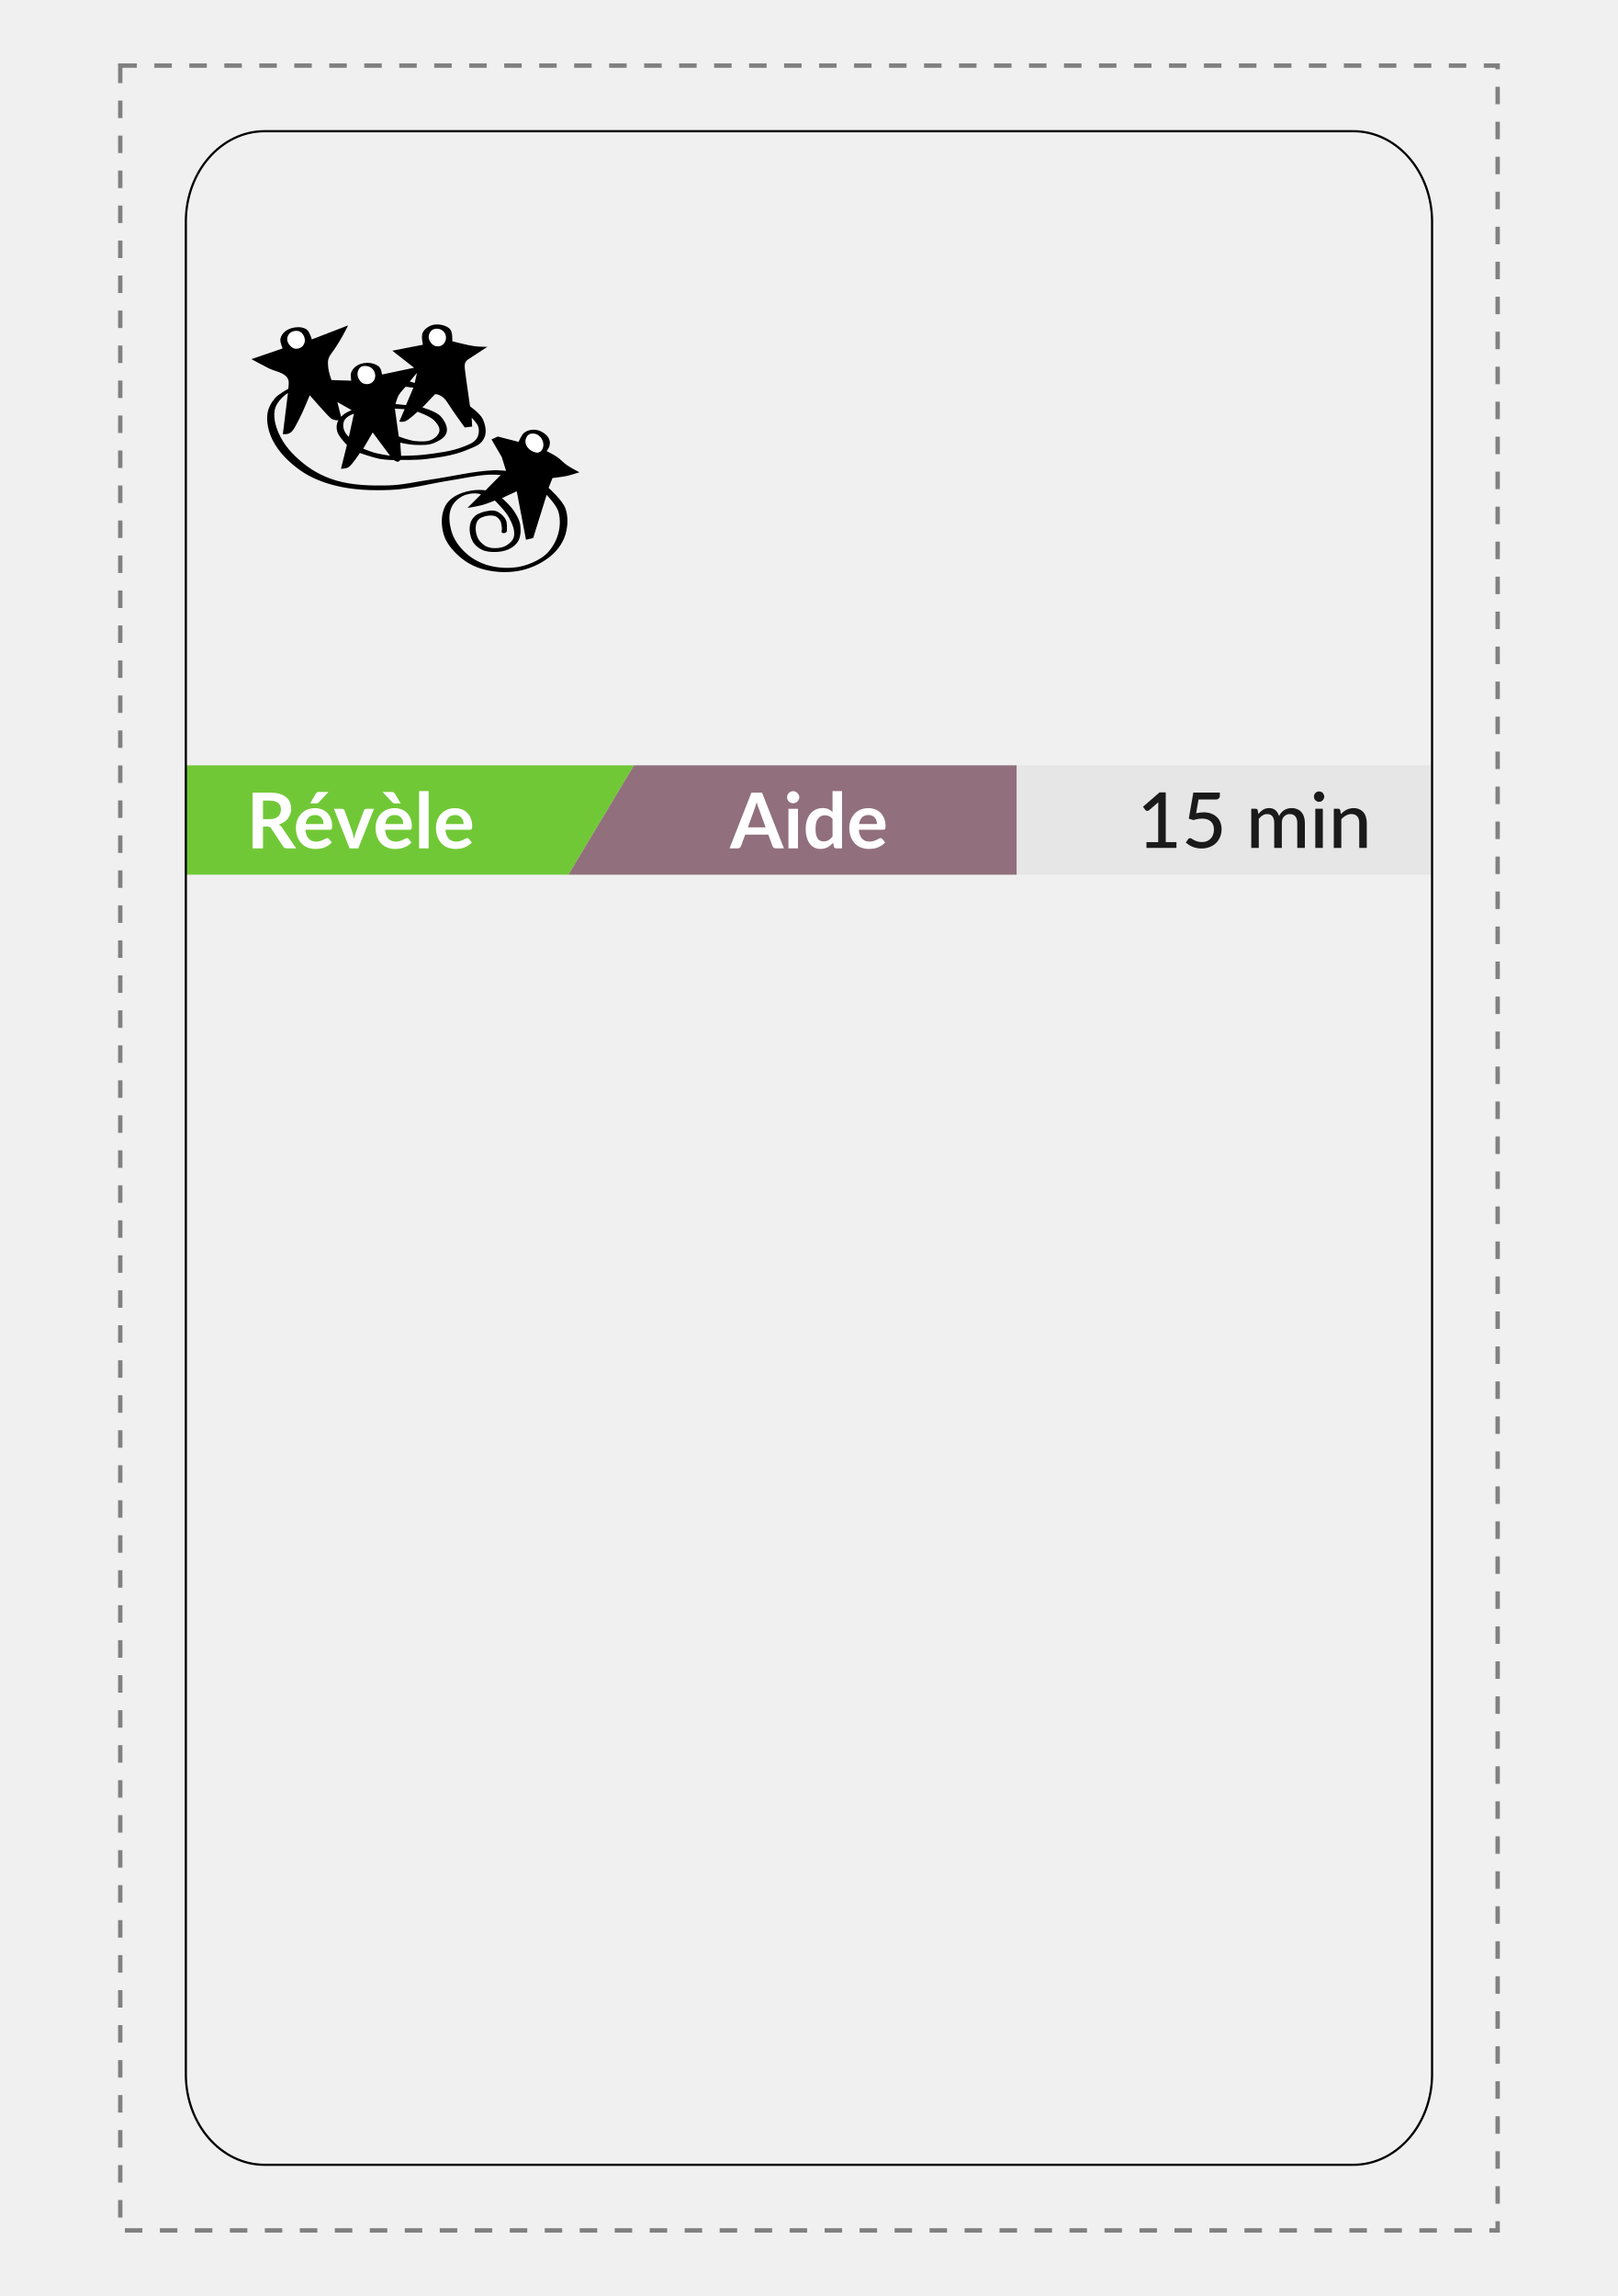
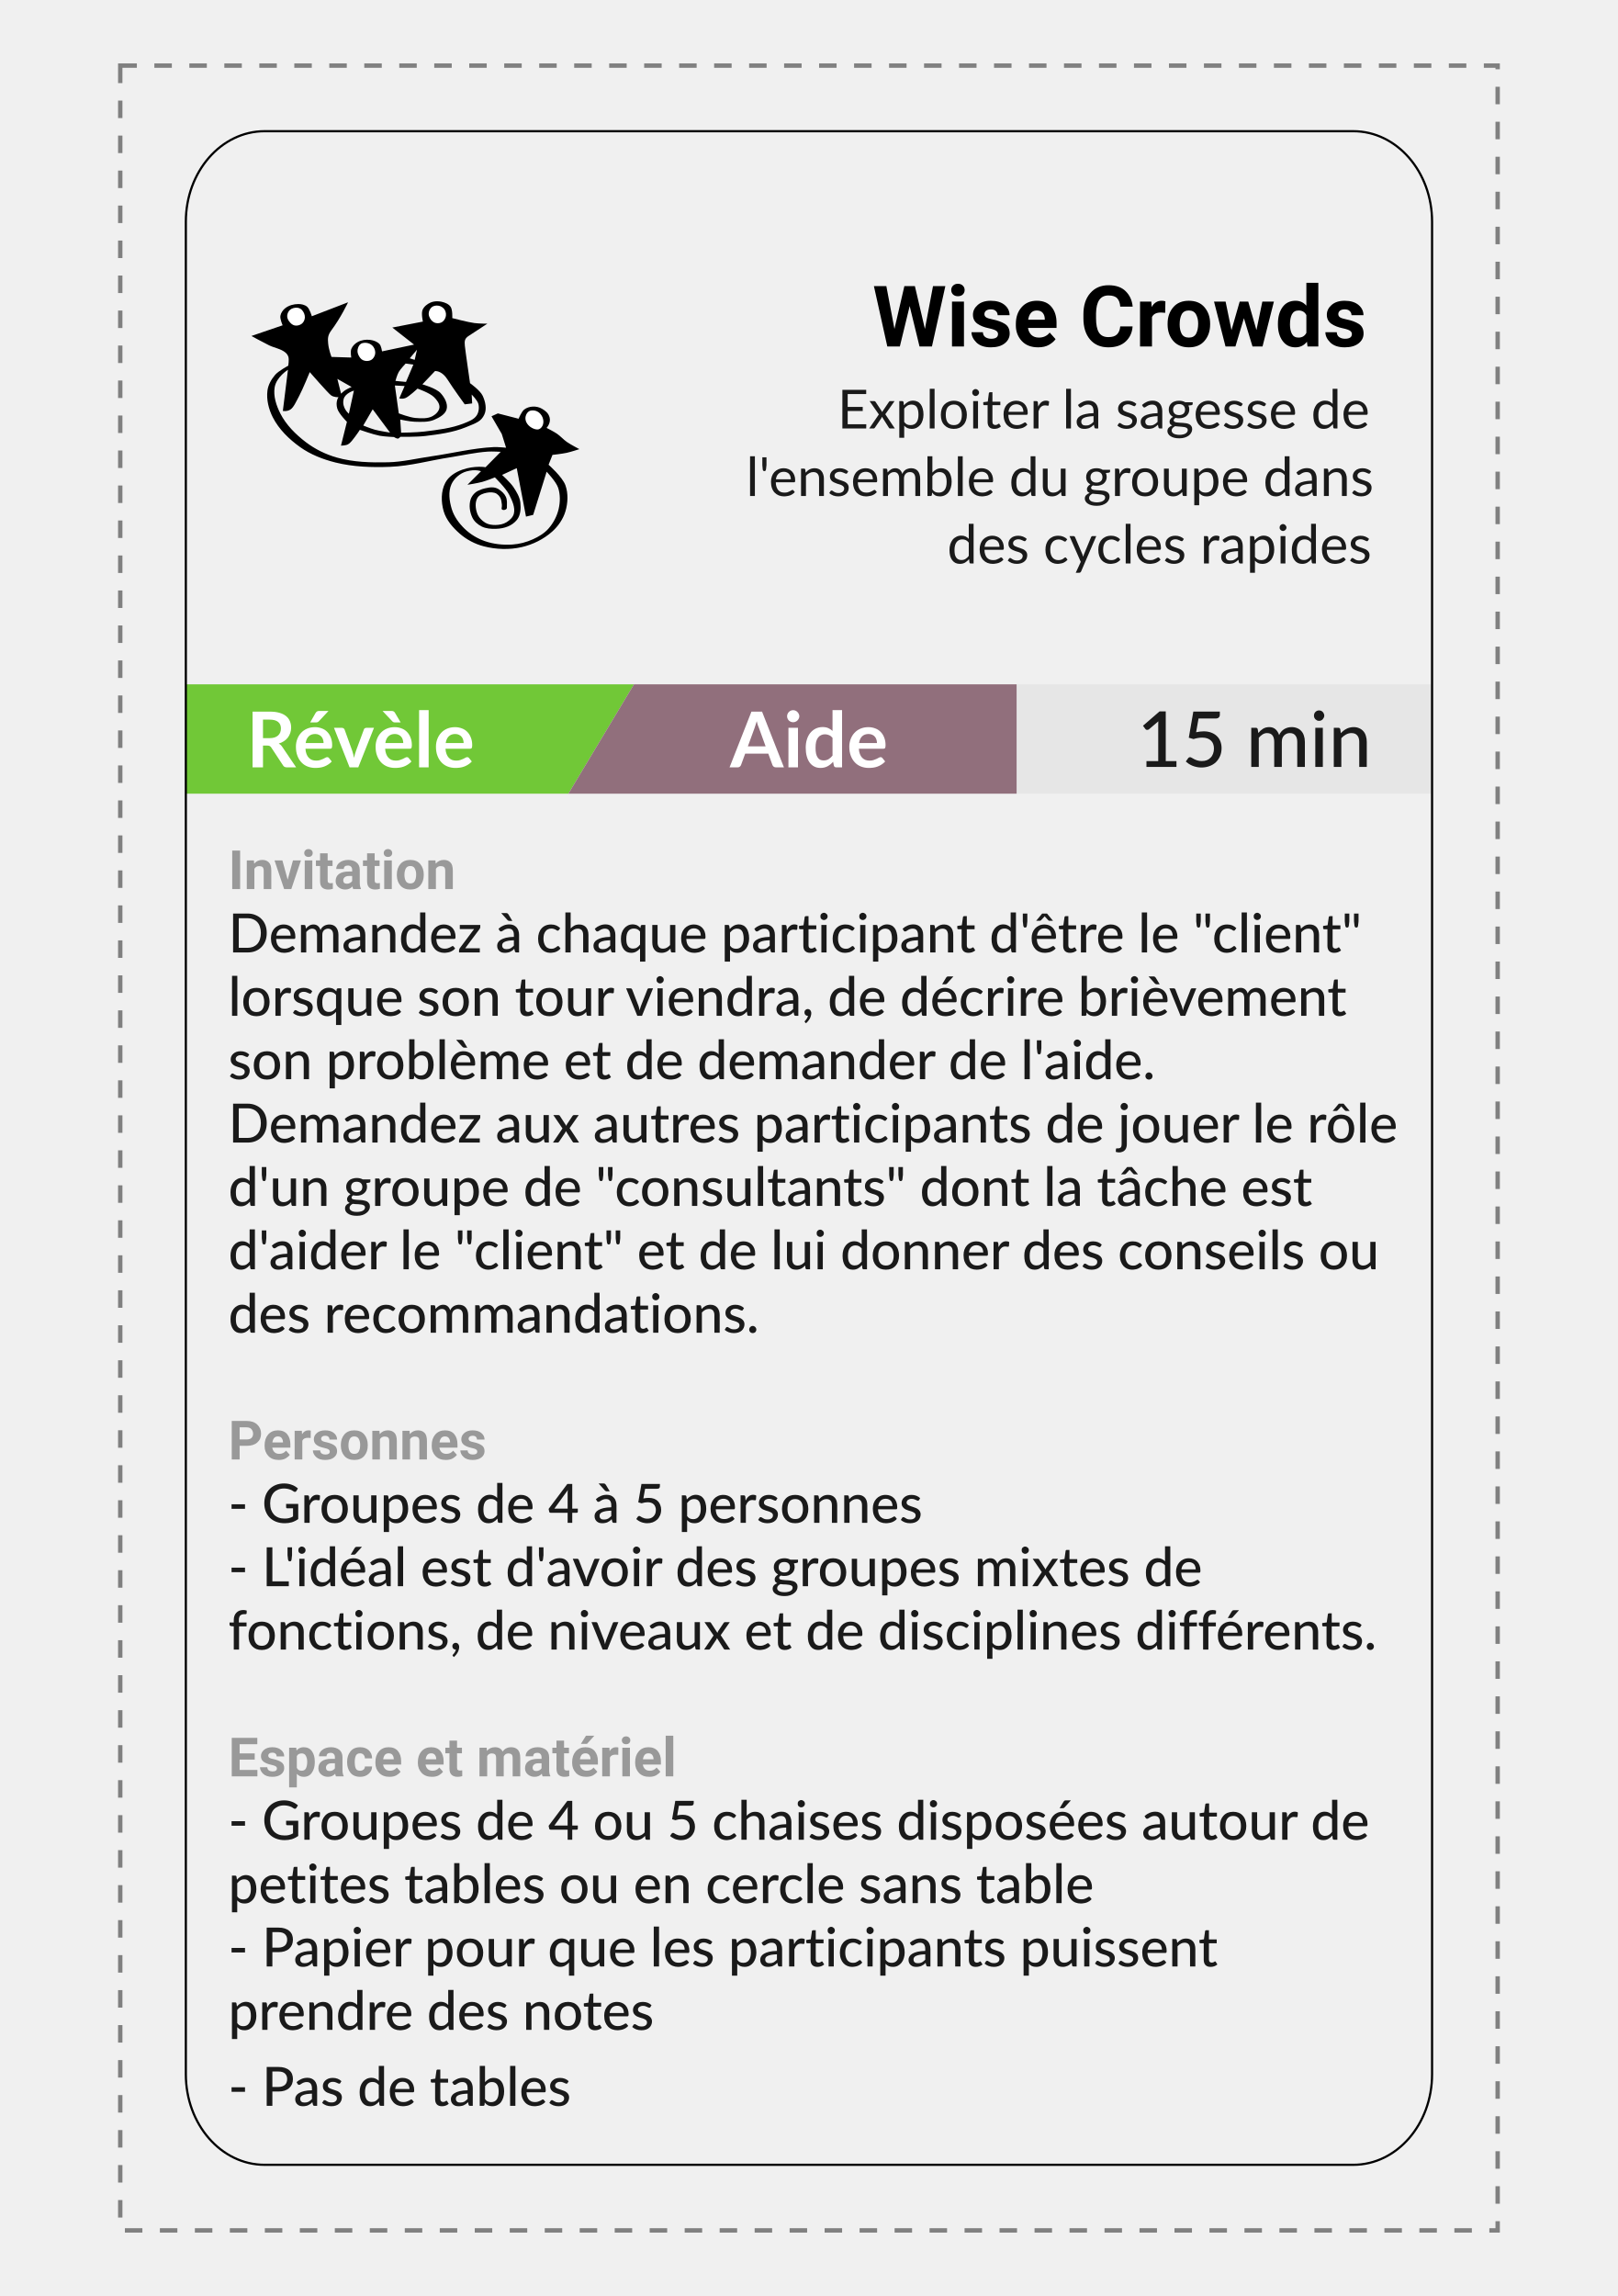
- <svg xmlns="http://www.w3.org/2000/svg" xmlns:xlink="http://www.w3.org/1999/xlink" width="74mm" height="105mm" viewBox="0 0 262.205 372.047" id="svg2" version="1.1" enable-background="new">
+ <svg xmlns="http://www.w3.org/2000/svg" width="74mm" height="105mm" viewBox="0 0 262.205 372.047" id="svg2" version="1.1" enable-background="new">
  <defs id="defs4" />
  <g id="layer1" transform="translate(0,-680.315)" style="display:inline">
-     <path style="fill:none;fill-rule:evenodd;stroke:#808080;stroke-width:0.709;stroke-linecap:butt;stroke-linejoin:miter;stroke-miterlimit:4;stroke-dasharray:2.835, 2.835;stroke-dashoffset:0;stroke-opacity:1" d="m 19.488,690.945 0,350.787 223.228,0 0,-350.787 z" id="path3350" transform="translate(4.3385302e-7,8.6660179e-6)" />
+     <path style="fill:none;fill-rule:evenodd;stroke:#808080;stroke-width:0.709;stroke-linecap:butt;stroke-linejoin:miter;stroke-miterlimit:4;stroke-dasharray:2.835, 2.835;stroke-dashoffset:0;stroke-opacity:1" d="M 19.488,690.945 V 1041.732 H 242.717 V 690.945 Z" id="path3350" transform="translate(4.3385302e-7)" />
  </g>
  <g id="layer6" style="display:inline">
-     <path style="fill:none;fill-rule:evenodd;stroke:none;stroke-width:1px;stroke-linecap:butt;stroke-linejoin:miter;stroke-opacity:1" d="m 40.748,31.89 0,81.496 53.15,0 0,-81.496 -53.15,0" id="path4275" />
-     <g transform="matrix(0.7115533,0,0,0.7115534,-27.6442,-75.19477)" style="display:inline" id="layer22">
+     <path style="fill:none;fill-rule:evenodd;stroke:none;stroke-width:1px;stroke-linecap:butt;stroke-linejoin:miter;stroke-opacity:1" d="M 40.748,31.89 V 113.386 H 93.898 V 31.89 H 40.748" id="path4275" />
+     <g transform="matrix(0.7115533,0,0,0.7115534,-27.6442,-78.94477)" style="display:inline" id="layer22">
      <g id="g4745">
        <path id="path4705" transform="matrix(0.2645833,0,0,0.2645833,96.1168,179.5567)" d="m 160.119,0.002 c -2.044,-0.027 -4.098,0.309 -5.93,1.098 -2.855,1.229 -5.663,3.44 -6.873,6.303 -1.31,3.098 0.291,10.084 0.291,10.084 l -26.34,5.127 18.74,14.672 -27.578,5.834 c 0,0 -0.645,-4.59 -2.113,-6.209 -2.001,-2.207 -5.185,-3.312 -8.141,-3.689 -3.569,-0.456 -7.473,0.125 -10.637,1.84 -2.395,1.299 -4.554,3.459 -5.561,5.99 -0.908,2.284 -0.064,7.373 -0.064,7.373 l -16.971,-0.531 c 0,0 -2.431,-5.995 -2.918,-11.844 C 65.711,32.271 65.585,29.32 68.678,25.176 77.175,13.79 83.174,0.869 83.174,0.869 L 51.973,12.891 c 0,0 -1.733,-6.245 -4.066,-8.221 -2.02,-1.71 -4.955,-2.309 -7.602,-2.297 -3.858,0.019 -7.978,1.112 -11.049,3.447 -2.121,1.613 -3.882,4.091 -4.33,6.717 -0.469,2.747 1.943,8.133 1.943,8.133 L 0,29.861 c 0,0 10.046,5.538 15.203,8.043 4.639,2.253 10.199,2.952 14.143,6.275 1.137,0.958 2.054,2.286 2.475,3.713 0.711,2.414 -0.115,7.549 -0.115,7.549 0,0 -8.349,4.427 -11.346,7.938 -3.25,3.807 -5.933,8.539 -6.57,13.504 -0.995,7.748 1.059,16.017 4.596,22.982 5.249,10.338 14.075,18.898 23.512,25.633 9,6.423 19.677,10.578 30.404,13.258 15.311,3.826 31.43,4.335 47.199,3.713 17.289,-0.682 34.168,-5.483 51.266,-8.133 10.895,-1.689 21.705,-4.209 32.705,-4.949 3.704,-0.249 11.137,0.176 11.137,0.176 l -13.082,13.26 c 0,0 -9.359,-1.639 -19.977,2.121 -6.233,2.208 -11.788,5.851 -14.672,11.312 -3.804,7.202 -3.684,16.574 -1.414,24.396 2.224,7.664 7.945,14.207 13.965,19.445 5.826,5.069 13.029,8.851 20.506,10.783 10.557,2.728 22.076,3.14 32.705,0.707 9.608,-2.199 19.008,-6.848 26.34,-13.436 5.13,-4.61 9.345,-10.714 11.312,-17.324 2.135,-7.173 2.52,-15.405 0,-22.451 -2.566,-7.175 -14.496,-17.676 -14.496,-17.676 l 3.359,-8.486 c 0,0 8.182,-0.898 12.197,-1.768 3.718,-0.805 10.961,-3.182 10.961,-3.182 0,0 -7.381,-3.821 -10.783,-6.188 -3.022,-2.103 -5.451,-4.986 -8.486,-7.07 -2.827,-1.942 -8.984,-5.014 -8.984,-5.014 0,0 3.944,-4.152 2.609,-9.035 -1.045,-3.824 -3.642,-5.682 -6.43,-7.375 -2.349,-1.427 -5.268,-2.074 -8.014,-1.941 -2.635,0.128 -5.426,0.94 -7.477,2.6 -2.381,1.927 -4.762,7.859 -4.762,7.859 l -17.855,-4.596 -5.479,2.475 8.838,15.203 3.713,11.844 c 0,0 -7.072,-0.701 -10.607,-0.529 -18.087,0.878 -35.813,5.396 -53.74,7.955 -12.424,1.773 -24.752,4.846 -37.299,5.125 -14.731,0.328 -29.843,-0.041 -44.018,-4.064 -9.557,-2.713 -18.795,-7.234 -26.693,-13.26 -8.727,-6.657 -16.935,-14.791 -21.92,-24.57 -3.507,-6.879 -6.198,-15.017 -4.93,-22.633 1.486,-8.919 11.451,-15.105 11.451,-15.105 l -4.4,35.439 c 0,0 3.677,0.694 6.541,-1.238 2.864,-1.933 4.732,-6.515 7.602,-11.844 2.87,-5.328 9.016,-20.328 9.016,-20.328 0,0 15.625,17.927 18.215,19.879 2.59,1.952 6.533,1.688 6.533,1.688 0,0 -2.837,3.728 -1.029,9.865 1.293,4.391 8.277,11.348 8.277,11.348 l -5.127,20.506 c 0,0 4.102,-0.091 5.844,-1.029 2.693,-1.452 4.371,-4.302 6.301,-6.676 1.515,-1.862 4.119,-5.906 4.119,-5.906 0,0 11.174,3.946 16.971,5.062 4.067,0.783 12.375,1.125 12.375,1.125 0,0 2.368,1.503 3.402,1.369 1.034,-0.134 2.076,-1.547 2.076,-1.547 0,0 14.31,0.162 21.391,-0.707 11.798,-1.448 23.852,-3.01 34.867,-7.477 9.508,-3.856 13.27,-5.067 16.045,-10.908 2.335,-4.915 0.891,-11.335 -1.414,-16.264 -2.164,-4.627 -10.867,-10.805 -10.867,-10.805 0,0 -4.117,-28.362 -4.48,-32.26 -0.363,-3.898 -0.209,-6.168 3.162,-8.336 3.371,-2.168 16.25,-10.648 16.25,-10.648 0,0 -6.02,0.106 -11.117,-0.5 -5.097,-0.606 -19.111,-4.271 -19.111,-4.271 0,0 0.412,-7.074 -1.467,-9.785 -1.669,-2.409 -4.823,-3.639 -7.684,-4.273 -1.168,-0.259 -2.391,-0.406 -3.617,-0.422 z m -17.594,41.658 -1.988,8.752 -4.242,-1.326 z m -9.801,11.951 6.688,0.875 -6.375,14.938 -9.062,-0.875 c 0,0 1.376,-5.196 2.879,-7.768 1.503,-2.572 5.871,-7.17 5.871,-7.17 z m 25.568,6.426 c 1.172,-0.009 6.128,0.381 10.432,7.199 4.918,7.792 14.887,21.451 14.887,21.451 l 6.398,-0.768 -0.41,-7.621 c 0,0 5.042,4.93 5.812,8.188 0.757,3.2 0.312,7.006 -1.5,9.75 -2.393,3.623 -7.03,5.266 -11.062,6.875 -10.728,4.281 -22.479,5.542 -33.938,7 -6.642,0.845 -20.062,1 -20.062,1 l -0.75,-11.312 c 0,0 8.204,1.769 12.375,1.875 5.651,0.143 11.675,0.53 16.875,-1.688 4.309,-1.838 9.518,-4.589 10.688,-9.125 1.228,-4.762 -1.87,-10.182 -5.188,-13.812 -3.916,-4.285 -15.688,-7.562 -15.688,-7.562 l 10.875,-11.438 c 0,0 0.088,-0.01 0.256,-0.012 z m -84.313,6.77 12.287,6.984 c 0,0 -2.583,0.93 -5.537,2.75 -1.195,0.736 -3.582,2.965 -3.582,2.965 z m 49.494,5.68 8.41,0.451 -4.598,10.611 c 0,0 2.361,0.819 5.25,-0.25 2.889,-1.069 10.438,-8.125 10.438,-8.125 0,0 10.412,3.564 14.188,7.312 2.387,2.37 4.997,5.588 4.688,8.938 -0.288,3.117 -3.075,5.858 -5.812,7.375 -4.363,2.418 -9.903,2.023 -14.875,1.625 -4.932,-0.395 -14.312,-3.938 -14.312,-3.938 z m -35.264,4.396 -4.33,19.889 c 0,0 -6.35,-5.028 -4.518,-12.506 1.296,-5.288 8.848,-7.383 8.848,-7.383 z m 16.176,16.088 14.938,20.064 c 0,0 -9.144,-1.423 -12.992,-2.475 -3.848,-1.051 -10.076,-3.625 -10.076,-3.625 z m 124.008,50.646 7.955,41.719 6.188,-1.502 11.58,-37.123 c 0,0 8.1,8.424 9.898,13.789 1.939,5.784 1.82,12.352 0.441,18.295 -1.442,6.213 -4.603,12.202 -8.838,16.971 -3.576,4.027 -8.438,6.887 -13.346,9.104 -5.542,2.503 -11.609,4.123 -17.678,4.508 -7.911,0.502 -16.116,-0.304 -23.6,-2.916 -6.455,-2.253 -12.599,-5.93 -17.502,-10.695 -4.841,-4.704 -9.088,-10.512 -11.049,-16.971 -2.063,-6.795 -3.194,-14.832 -0.266,-21.301 2.336,-5.159 7.458,-9.506 12.906,-11.049 7.715,-2.185 12.551,-0.178 12.551,-0.178 l -11.668,11.668 c 0,0 8.56,-1.331 12.729,-2.475 3.712,-1.018 10.871,-3.889 10.871,-3.889 0,0 9.465,9.226 12.375,15.025 2.49,4.963 5.263,10.774 3.977,16.176 -0.755,3.171 -3.588,5.714 -6.363,7.424 -2.799,1.725 -6.289,2.33 -9.576,2.367 -2.948,0.034 -6.1,-0.416 -8.633,-1.926 -3.064,-1.826 -5.804,-4.723 -7.016,-8.078 -1.527,-4.23 -2.046,-9.651 0.299,-13.488 1.56,-2.554 4.959,-3.693 7.895,-4.273 2.839,-0.562 6.437,-0.586 8.635,0.914 2.31,1.577 3.549,3.791 3.922,5.846 0.438,2.415 0.784,4.182 0.299,6.572 -0.465,2.293 4.509,1.837 4.529,-0.396 0.03,-3.279 0.414,-6.564 -0.889,-9.445 -1.216,-2.69 -3.604,-4.828 -6.072,-6.447 -1.322,-0.867 -2.892,-1.417 -4.461,-1.609 -2.437,-0.298 -4.931,0.216 -7.326,0.756 -2.095,0.472 -3.031,0.778 -6.072,2.152 -2.648,1.197 -5.42,4.285 -6.41,7.393 -1.595,5.005 -0.767,10.963 1.531,15.688 1.604,3.298 4.674,5.963 7.955,7.602 3.708,1.851 8.141,2.145 12.266,2.023 7.619,-0.224 14.004,-2.655 18.141,-7.77 3.172,-3.922 3.485,-9.837 2.916,-14.85 -0.546,-4.809 -3.248,-9.223 -5.922,-13.258 -2.649,-3.996 -9.811,-10.518 -9.811,-10.518 z" style="fill:#000000;fill-opacity:1;stroke:none;stroke-width:1px;stroke-linecap:butt;stroke-linejoin:miter;stroke-opacity:1" />
        <path style="fill:#ffffff;fill-opacity:1;stroke:none;stroke-width:0.265px;stroke-linecap:butt;stroke-linejoin:miter;stroke-opacity:1" d="m 104.676,184.09 c -0.253,-0.354 -0.441,-0.804 -0.414,-1.238 0.031,-0.499 0.266,-1.031 0.648,-1.354 0.438,-0.37 1.083,-0.519 1.654,-0.471 0.387,0.033 0.786,0.219 1.051,0.503 0.416,0.445 0.694,1.09 0.674,1.699 -0.017,0.521 -0.266,1.084 -0.669,1.415 -0.441,0.363 -1.102,0.535 -1.662,0.421 -0.526,-0.107 -0.969,-0.54 -1.282,-0.977 z" id="path4707" />
        <path style="fill:#ffffff;fill-opacity:1;stroke:none;stroke-width:0.265px;stroke-linecap:butt;stroke-linejoin:miter;stroke-opacity:1" d="m 121.023,189.258 c 0.471,-0.305 1.135,-0.302 1.677,-0.155 0.484,0.131 0.947,0.456 1.224,0.873 0.306,0.46 0.469,1.074 0.364,1.616 -0.103,0.534 -0.446,1.085 -0.925,1.344 -0.535,0.289 -1.268,0.288 -1.824,0.042 -0.501,-0.222 -0.854,-0.741 -1.078,-1.242 -0.166,-0.37 -0.232,-0.809 -0.154,-1.208 0.093,-0.477 0.307,-1.007 0.715,-1.271 z" id="path4709" />
        <path style="fill:#ffffff;fill-opacity:1;stroke:none;stroke-width:0.265px;stroke-linecap:butt;stroke-linejoin:miter;stroke-opacity:1" d="m 136.575,182.944 c -0.131,-0.386 -0.103,-0.841 0.043,-1.221 0.155,-0.405 0.448,-0.803 0.836,-0.996 0.478,-0.237 1.093,-0.25 1.598,-0.08 0.472,0.159 0.913,0.52 1.146,0.96 0.24,0.454 0.295,1.039 0.153,1.532 -0.143,0.497 -0.489,0.994 -0.952,1.226 -0.486,0.243 -1.138,0.257 -1.631,0.029 -0.568,-0.262 -0.992,-0.857 -1.193,-1.45 z" id="path4711" />
        <path style="fill:#ffffff;fill-opacity:1;stroke:none;stroke-width:0.265px;stroke-linecap:butt;stroke-linejoin:miter;stroke-opacity:1" d="m 159.391,204.575 c 0.516,-0.264 1.208,-0.208 1.739,0.025 0.561,0.246 1.017,0.772 1.263,1.333 0.232,0.53 0.304,1.183 0.117,1.731 -0.148,0.434 -0.478,0.883 -0.912,1.029 -0.528,0.177 -1.148,-0.061 -1.637,-0.327 -0.519,-0.283 -0.981,-0.738 -1.234,-1.272 -0.194,-0.41 -0.265,-0.913 -0.153,-1.352 0.117,-0.46 0.395,-0.949 0.817,-1.165 z" id="path4713" />
      </g>
    </g>
  </g>
  <g id="layer9" style="display:inline">
-     <path style="fill:none;fill-rule:evenodd;stroke:none;stroke-width:1px;stroke-linecap:butt;stroke-linejoin:miter;stroke-opacity:1" d="m 109.843,113.386 111.614,0 0,-81.496 -111.614,0 z" id="path4349_wcf" />
-     <flowRoot xml:space="preserve" style="font-style:normal;font-weight:normal;line-height:0.01%;font-family:sans-serif;text-align:end;letter-spacing:0px;word-spacing:0px;text-anchor:end;fill:#000000;fill-opacity:1;stroke:none;stroke-width:1px;stroke-linecap:butt;stroke-linejoin:miter;stroke-opacity:1" id="flowRoot4357" transform="translate(-3.4125e-4,19.71652)">
-       <flowRegion id="flowRegion4359">
-         <use x="0" y="0" xlink:href="#path4349_wcf" id="use4361" width="100%" height="100%" />
-       </flowRegion>
-       <flowPara id="flowPara4363" style="font-style:normal;font-variant:normal;font-weight:bold;font-stretch:normal;font-size:13.75px;line-height:1.25;font-family:Roboto;-inkscape-font-specification:'Roboto Bold';text-align:end;text-anchor:end">Wise Crowds</flowPara>
-       <flowPara id="flowPara4365" style="font-style:normal;font-variant:normal;font-weight:normal;font-stretch:normal;font-size:8.75px;line-height:125%;font-family:Lato;-inkscape-font-specification:Lato;text-align:end;letter-spacing:0px;text-anchor:end;fill:#1a1a1a">Exploiter la sagesse de l'ensemble du groupe dans des cycles rapides</flowPara>
-     </flowRoot>
+     <path style="fill:none;fill-rule:evenodd;stroke:none;stroke-width:1px;stroke-linecap:butt;stroke-linejoin:miter;stroke-opacity:1" d="M 109.843,113.386 H 221.457 V 31.89 H 109.843 Z" id="path4349_wcf" />
+     <text xml:space="preserve" style="font-style:normal;font-weight:normal;line-height:0.01%;font-family:sans-serif;text-align:start;letter-spacing:0px;word-spacing:0px;text-anchor:start;fill:#000000;fill-opacity:1;stroke:none;stroke-width:1px;stroke-linecap:butt;stroke-linejoin:miter;stroke-opacity:1" x="7.681" y="56.138" id="text59">
+       <tspan x="141.394" y="56.138" id="tspan53">
+         <tspan x="141.394" y="56.138" style="font-weight:bold;font-size:13.75px;line-height:1.25;font-family:Roboto;-inkscape-font-specification:'Roboto Bold';text-align:start;text-anchor:start" id="tspan51">Wise Crowds</tspan>
+         <tspan dx="0" x="221.457" y="56.138" style="font-weight:bold;font-size:13.75px;line-height:1.25;font-family:Roboto;-inkscape-font-specification:'Roboto Bold';text-align:start;text-anchor:start" id="tspan52" />
+       </tspan>
+       <tspan x="135.724" y="69.432" id="tspan55">
+         <tspan x="135.724" y="69.432" style="font-size:8.75px;line-height:125%;font-family:Lato;-inkscape-font-specification:Lato;text-align:start;text-anchor:start;fill:#1a1a1a" id="tspan54">Exploiter la sagesse de </tspan>
+       </tspan>
+       <tspan x="120.919" y="80.37" id="tspan57">
+         <tspan x="120.919" y="80.37" style="font-size:8.75px;line-height:125%;font-family:Lato;-inkscape-font-specification:Lato;text-align:start;text-anchor:start;fill:#1a1a1a" id="tspan56">l'ensemble du groupe dans </tspan>
+       </tspan>
+       <tspan x="153.504" y="91.307" id="tspan59">
+         <tspan x="153.504" y="91.307" style="font-size:8.75px;line-height:125%;font-family:Lato;-inkscape-font-specification:Lato;text-align:start;text-anchor:start;fill:#1a1a1a" id="tspan58">des cycles rapides</tspan>
+       </tspan>
+     </text>
  </g>
-   <g id="layer8" style="display:inline">
+   <g id="layer8" style="display:inline" transform="translate(0,-13.125)">
    <path style="fill:#71c837;fill-rule:evenodd;stroke:#000000;stroke-width:0;stroke-linecap:butt;stroke-linejoin:miter;stroke-miterlimit:4;stroke-dasharray:none;stroke-opacity:1" d="m 30.118,124.012 v 17.72 h 62.008 l 10.63,-17.72 z" id="path4215" />
    <text xml:space="preserve" style="font-style:normal;font-weight:normal;line-height:0%;font-family:sans-serif;letter-spacing:0px;word-spacing:0px;display:inline;fill:#000000;fill-opacity:1;stroke:none;stroke-width:1px;stroke-linecap:butt;stroke-linejoin:miter;stroke-opacity:1" x="39.935" y="137.468" id="text4180">
      <tspan id="tspan4182" x="39.935" y="137.468" style="font-style:normal;font-variant:normal;font-weight:bold;font-stretch:normal;font-size:12.5px;line-height:1.25;font-family:Lato;-inkscape-font-specification:'Lato Bold';fill:#ffffff">Révèle</tspan>
    </text>
    <rect y="124.016" x="164.764" height="17.717" width="67.323" id="rect4191" style="display:inline;fill:#e6e6e6;fill-opacity:1;stroke:none;stroke-width:1;stroke-miterlimit:4;stroke-dasharray:none;stroke-dashoffset:0;stroke-opacity:1" />
    <text xml:space="preserve" style="font-style:normal;font-weight:normal;line-height:0%;font-family:sans-serif;letter-spacing:0px;word-spacing:0px;fill:#1a1a1a;fill-opacity:1;stroke:none;stroke-width:1px;stroke-linecap:butt;stroke-linejoin:miter;stroke-opacity:1" x="184.268" y="137.396" id="text4193">
      <tspan id="tspan4195" x="184.268" y="137.396" style="font-style:normal;font-variant:normal;font-weight:500;font-stretch:normal;font-size:12.5px;line-height:1.25;font-family:Lato;-inkscape-font-specification:'Lato Medium';fill:#1a1a1a">15 min</tspan>
    </text>
    <path id="path4217" d="m 164.756,141.732 v -17.72 h -62.008 l -10.63,17.72 z" style="fill:#916f7c;fill-opacity:1;fill-rule:evenodd;stroke:#000000;stroke-width:0;stroke-linecap:butt;stroke-linejoin:miter;stroke-miterlimit:4;stroke-dasharray:none;stroke-opacity:1" />
    <text id="text4197" y="137.468" x="118.298" style="font-style:normal;font-weight:normal;line-height:0%;font-family:sans-serif;letter-spacing:0px;word-spacing:0px;display:inline;fill:#000000;fill-opacity:1;stroke:none;stroke-width:1px;stroke-linecap:butt;stroke-linejoin:miter;stroke-opacity:1" xml:space="preserve">
      <tspan style="font-style:normal;font-variant:normal;font-weight:bold;font-stretch:normal;font-size:12.5px;line-height:1.25;font-family:Lato;-inkscape-font-specification:'Lato Bold';fill:#ffffff" y="137.468" x="118.298" id="tspan4199">Aide</tspan>
    </text>
  </g>
  <g id="layer5" style="display:inline">
    <rect style="fill:none;fill-opacity:1;stroke:#000000;stroke-width:0.354;stroke-miterlimit:4;stroke-dasharray:none;stroke-dashoffset:0;stroke-opacity:1" id="rect4187" width="201.969" height="329.528" x="30.118" y="21.26" ry="14.674" rx="12.764" />
  </g>
  <g id="layer4" style="display:inline">
    <path style="fill:none;fill-rule:evenodd;stroke:none;stroke-width:1.048px;stroke-linecap:butt;stroke-linejoin:miter;stroke-opacity:1" d="M 36.998,148.612 V 345.782 H 226.144 V 148.612 Z" id="path4305_wcf" />
-     <flowRoot xml:space="preserve" style="font-style:normal;font-weight:normal;line-height:0.85;font-family:sans-serif;letter-spacing:0px;word-spacing:0px;fill:#000000;fill-opacity:1;stroke:none;stroke-width:1px;stroke-linecap:butt;stroke-linejoin:miter;stroke-opacity:1" id="flowRoot4319" transform="matrix(1,0,0,1.006858,-0.1725149,-4.575928)">
-       <flowRegion id="flowRegion4321">
-         <use x="0" y="0" xlink:href="#path4305_wcf" id="use4323" width="100%" height="100%" transform="matrix(1,0,0,0.9931889,0.1725149,4.544761)" />
-       </flowRegion>
-       <flowPara id="flowPara4325" style="font-style:normal;font-variant:normal;font-weight:bold;font-stretch:normal;font-size:8.72px;font-family:Roboto;-inkscape-font-specification:'Roboto Bold';fill:#999999;fill-opacity:1">Invitation</flowPara>
-       <flowPara style="font-style:normal;font-variant:normal;font-weight:500;font-stretch:normal;font-size:8.72px;font-family:Lato;-inkscape-font-specification:'Lato Medium';fill:#1a1a1a;fill-opacity:1" id="flowPara4207">Demandez à chaque participant d'être le "client" lorsque son tour viendra, de décrire brièvement son problème et de demander de l'aide.</flowPara>
-       <flowPara style="font-style:normal;font-variant:normal;font-weight:500;font-stretch:normal;font-size:8.72px;font-family:Lato;-inkscape-font-specification:'Lato Medium';fill:#1a1a1a;fill-opacity:1" id="flowPara4215">Demandez aux autres participants de jouer le rôle d'un groupe de "consultants" dont la tâche est d'aider le "client" et de lui donner des conseils ou des recommandations.</flowPara>
-       <flowPara style="font-style:normal;font-variant:normal;font-weight:500;font-stretch:normal;font-size:8.72px;font-family:Lato;-inkscape-font-specification:'Lato Medium';fill:#1a1a1a;fill-opacity:1" id="flowPara4200"> </flowPara>
-       <flowPara style="font-style:normal;font-variant:normal;font-weight:bold;font-stretch:normal;font-size:8.72px;font-family:Roboto;-inkscape-font-specification:'Roboto Bold';fill:#999999;fill-opacity:1" id="flowPara4212">Personnes</flowPara>
-       <flowPara style="font-style:normal;font-variant:normal;font-weight:500;font-stretch:normal;font-size:8.72px;font-family:Lato;-inkscape-font-specification:'Lato Medium';fill:#1a1a1a;fill-opacity:1" id="flowPara4287">- Groupes de 4 à 5 personnes</flowPara>
-       <flowPara style="font-style:normal;font-variant:normal;font-weight:500;font-stretch:normal;font-size:8.72px;font-family:Lato;-inkscape-font-specification:'Lato Medium';fill:#1a1a1a;fill-opacity:1" id="flowPara4219">- L'idéal est d'avoir des groupes mixtes de fonctions, de niveaux et de disciplines différents.</flowPara>
-       <flowPara style="font-style:normal;font-variant:normal;font-weight:500;font-stretch:normal;font-size:8.72px;font-family:Lato;-inkscape-font-specification:'Lato Medium';fill:#1a1a1a;fill-opacity:1" id="flowPara4214" />
-       <flowPara style="font-style:normal;font-variant:normal;font-weight:bold;font-stretch:normal;font-size:8.72px;font-family:Roboto;-inkscape-font-specification:'Roboto Bold';fill:#999999;fill-opacity:1" id="flowPara4202">Espace et matériel</flowPara>
-       <flowPara style="font-style:normal;font-variant:normal;font-weight:500;font-stretch:normal;font-size:8.72px;font-family:Lato;-inkscape-font-specification:'Lato Medium';fill:#1a1a1a;fill-opacity:1" id="flowPara4201">- Groupes de 4 ou 5 chaises disposées autour de petites tables ou en cercle sans table</flowPara>
-       <flowPara style="font-style:normal;font-variant:normal;font-weight:500;font-stretch:normal;font-size:8.72px;font-family:Lato;-inkscape-font-specification:'Lato Medium';fill:#1a1a1a;fill-opacity:1" id="flowPara4221">- Papier pour que les participants puissent prendre des notes</flowPara>
-       <flowPara style="font-style:normal;font-variant:normal;font-weight:500;font-stretch:normal;font-size:8.72px;font-family:Lato;-inkscape-font-specification:'Lato Medium';fill:#1a1a1a;fill-opacity:1" id="flowPara4285">- Pas de tables </flowPara>
-       <flowPara style="font-style:normal;font-variant:normal;font-weight:500;font-stretch:normal;font-size:8.72px;font-family:Lato;-inkscape-font-specification:'Lato Medium';fill:#1a1a1a;fill-opacity:1" id="flowPara4206" />
-     </flowRoot>
+     <text xml:space="preserve" style="font-style:normal;font-weight:normal;font-size:12.041px;line-height:0.85;font-family:sans-serif;letter-spacing:0px;word-spacing:0px;fill:#000000;fill-opacity:1;stroke:none;stroke-width:1.003px;stroke-linecap:butt;stroke-linejoin:miter;stroke-opacity:1" x="37.124" y="143.572" id="text50" transform="scale(0.9965887,1.003423)">
+       <tspan x="37.124" y="143.572" id="tspan3" style="stroke-width:1.003px">
+         <tspan x="37.124" y="143.572" style="font-weight:bold;font-size:8.75px;font-family:Roboto;-inkscape-font-specification:'Roboto Bold';fill:#999999;stroke-width:1.003px" id="tspan1">Invitation</tspan>
+         <tspan dx="0" x="74.089" y="143.572" style="font-weight:bold;font-size:8.75px;font-family:Roboto;-inkscape-font-specification:'Roboto Bold';fill:#999999;stroke-width:1.003px" id="tspan2" />
+       </tspan>
+       <tspan x="37.124" y="153.807" id="tspan5" style="stroke-width:1.003px">
+         <tspan x="37.124" y="153.807" style="font-weight:500;font-size:8.75px;font-family:Lato;-inkscape-font-specification:'Lato Medium';fill:#1a1a1a;stroke-width:1.003px" id="tspan4">Demandez à chaque participant d'être le "client" </tspan>
+       </tspan>
+       <tspan x="37.124" y="164.042" id="tspan7" style="stroke-width:1.003px">
+         <tspan x="37.124" y="164.042" style="font-weight:500;font-size:8.75px;font-family:Lato;-inkscape-font-specification:'Lato Medium';fill:#1a1a1a;stroke-width:1.003px" id="tspan6">lorsque son tour viendra, de décrire brièvement </tspan>
+       </tspan>
+       <tspan x="37.124" y="174.277" id="tspan10" style="stroke-width:1.003px">
+         <tspan x="37.124" y="174.277" style="font-weight:500;font-size:8.75px;font-family:Lato;-inkscape-font-specification:'Lato Medium';fill:#1a1a1a;stroke-width:1.003px" id="tspan8">son problème et de demander de l'aide.</tspan>
+         <tspan dx="0" x="185.235" y="174.277" style="font-weight:500;font-size:8.75px;font-family:Lato;-inkscape-font-specification:'Lato Medium';fill:#1a1a1a;stroke-width:1.003px" id="tspan9" />
+       </tspan>
+       <tspan x="37.124" y="184.512" id="tspan12" style="stroke-width:1.003px">
+         <tspan x="37.124" y="184.512" style="font-weight:500;font-size:8.75px;font-family:Lato;-inkscape-font-specification:'Lato Medium';fill:#1a1a1a;stroke-width:1.003px" id="tspan11">Demandez aux autres participants de jouer le rôle </tspan>
+       </tspan>
+       <tspan x="37.124" y="194.747" id="tspan14" style="stroke-width:1.003px">
+         <tspan x="37.124" y="194.747" style="font-weight:500;font-size:8.75px;font-family:Lato;-inkscape-font-specification:'Lato Medium';fill:#1a1a1a;stroke-width:1.003px" id="tspan13">d'un groupe de "consultants" dont la tâche est </tspan>
+       </tspan>
+       <tspan x="37.124" y="204.982" id="tspan16" style="stroke-width:1.003px">
+         <tspan x="37.124" y="204.982" style="font-weight:500;font-size:8.75px;font-family:Lato;-inkscape-font-specification:'Lato Medium';fill:#1a1a1a;stroke-width:1.003px" id="tspan15">d'aider le "client" et de lui donner des conseils ou </tspan>
+       </tspan>
+       <tspan x="37.124" y="215.217" id="tspan19" style="stroke-width:1.003px">
+         <tspan x="37.124" y="215.217" style="font-weight:500;font-size:8.75px;font-family:Lato;-inkscape-font-specification:'Lato Medium';fill:#1a1a1a;stroke-width:1.003px" id="tspan17">des recommandations.</tspan>
+         <tspan dx="0" x="123.032" y="215.217" style="font-weight:500;font-size:8.75px;font-family:Lato;-inkscape-font-specification:'Lato Medium';fill:#1a1a1a;stroke-width:1.003px" id="tspan18" />
+       </tspan>
+       <tspan x="37.124" y="225.452" id="tspan22" style="stroke-width:1.003px">
+         <tspan x="37.124" y="225.452" style="font-weight:500;font-size:8.75px;font-family:Lato;-inkscape-font-specification:'Lato Medium';fill:#1a1a1a;stroke-width:1.003px" id="tspan20"> </tspan>
+         <tspan dx="0" x="38.813" y="225.452" style="font-weight:500;font-size:8.75px;font-family:Lato;-inkscape-font-specification:'Lato Medium';fill:#1a1a1a;stroke-width:1.003px" id="tspan21" />
+       </tspan>
+       <tspan x="37.124" y="235.687" id="tspan25" style="stroke-width:1.003px">
+         <tspan x="37.124" y="235.687" style="font-weight:bold;font-size:8.75px;font-family:Roboto;-inkscape-font-specification:'Roboto Bold';fill:#999999;stroke-width:1.003px" id="tspan23">Personnes</tspan>
+         <tspan dx="0" x="79.11" y="235.687" style="font-weight:bold;font-size:8.75px;font-family:Roboto;-inkscape-font-specification:'Roboto Bold';fill:#999999;stroke-width:1.003px" id="tspan24" />
+       </tspan>
+       <tspan x="37.124" y="245.922" id="tspan28" style="stroke-width:1.003px">
+         <tspan x="37.124" y="245.922" style="font-weight:500;font-size:8.75px;font-family:Lato;-inkscape-font-specification:'Lato Medium';fill:#1a1a1a;stroke-width:1.003px" id="tspan26">- Groupes de 4 à 5 personnes</tspan>
+         <tspan dx="0" x="146.963" y="245.922" style="font-weight:500;font-size:8.75px;font-family:Lato;-inkscape-font-specification:'Lato Medium';fill:#1a1a1a;stroke-width:1.003px" id="tspan27" />
+       </tspan>
+       <tspan x="37.124" y="256.157" id="tspan30" style="stroke-width:1.003px">
+         <tspan x="37.124" y="256.157" style="font-weight:500;font-size:8.75px;font-family:Lato;-inkscape-font-specification:'Lato Medium';fill:#1a1a1a;stroke-width:1.003px" id="tspan29">- L'idéal est d'avoir des groupes mixtes de </tspan>
+       </tspan>
+       <tspan x="37.124" y="266.391" id="tspan33" style="stroke-width:1.003px">
+         <tspan x="37.124" y="266.391" style="font-weight:500;font-size:8.75px;font-family:Lato;-inkscape-font-specification:'Lato Medium';fill:#1a1a1a;stroke-width:1.003px" id="tspan31">fonctions, de niveaux et de disciplines différents.</tspan>
+         <tspan dx="0" x="220.795" y="266.391" style="font-weight:500;font-size:8.75px;font-family:Lato;-inkscape-font-specification:'Lato Medium';fill:#1a1a1a;stroke-width:1.003px" id="tspan32" />
+       </tspan>
+       <tspan x="37.124" y="276.626" id="tspan35" style="stroke-width:1.003px">
+         <tspan x="37.124" y="276.626" style="font-weight:500;font-size:8.75px;font-family:Lato;-inkscape-font-specification:'Lato Medium';fill:#1a1a1a;stroke-width:1.003px" id="tspan34" />
+       </tspan>
+       <tspan x="37.124" y="286.861" id="tspan38" style="stroke-width:1.003px">
+         <tspan x="37.124" y="286.861" style="font-weight:bold;font-size:8.75px;font-family:Roboto;-inkscape-font-specification:'Roboto Bold';fill:#999999;stroke-width:1.003px" id="tspan36">Espace et matériel</tspan>
+         <tspan dx="0" x="110.012" y="286.861" style="font-weight:bold;font-size:8.75px;font-family:Roboto;-inkscape-font-specification:'Roboto Bold';fill:#999999;stroke-width:1.003px" id="tspan37" />
+       </tspan>
+       <tspan x="37.124" y="297.096" id="tspan40" style="stroke-width:1.003px">
+         <tspan x="37.124" y="297.096" style="font-weight:500;font-size:8.75px;font-family:Lato;-inkscape-font-specification:'Lato Medium';fill:#1a1a1a;stroke-width:1.003px" id="tspan39">- Groupes de 4 ou 5 chaises disposées autour de </tspan>
+       </tspan>
+       <tspan x="37.124" y="307.331" id="tspan43" style="stroke-width:1.003px">
+         <tspan x="37.124" y="307.331" style="font-weight:500;font-size:8.75px;font-family:Lato;-inkscape-font-specification:'Lato Medium';fill:#1a1a1a;stroke-width:1.003px" id="tspan41">petites tables ou en cercle sans table</tspan>
+         <tspan dx="0" x="175.637" y="307.331" style="font-weight:500;font-size:8.75px;font-family:Lato;-inkscape-font-specification:'Lato Medium';fill:#1a1a1a;stroke-width:1.003px" id="tspan42" />
+       </tspan>
+       <tspan x="37.124" y="317.566" id="tspan45" style="stroke-width:1.003px">
+         <tspan x="37.124" y="317.566" style="font-weight:500;font-size:8.75px;font-family:Lato;-inkscape-font-specification:'Lato Medium';fill:#1a1a1a;stroke-width:1.003px" id="tspan44">- Papier pour que les participants puissent </tspan>
+       </tspan>
+       <tspan x="37.124" y="327.801" id="tspan48" style="stroke-width:1.003px">
+         <tspan x="37.124" y="327.801" style="font-weight:500;font-size:8.75px;font-family:Lato;-inkscape-font-specification:'Lato Medium';fill:#1a1a1a;stroke-width:1.003px" id="tspan46">prendre des notes</tspan>
+         <tspan dx="0" x="105.96" y="327.801" style="font-weight:500;font-size:8.75px;font-family:Lato;-inkscape-font-specification:'Lato Medium';fill:#1a1a1a;stroke-width:1.003px" id="tspan47" />
+       </tspan>
+       <tspan x="37.124" y="340.071" id="tspan50" style="stroke-width:1.003px">
+         <tspan dx="0" x="37.124" y="340.071" style="font-weight:500;font-size:8.75px;font-family:Lato;-inkscape-font-specification:'Lato Medium';fill:#1a1a1a;stroke-width:1.003px" id="tspan49">- Pas de tables</tspan>
+       </tspan>
+     </text>
  </g>
</svg>
